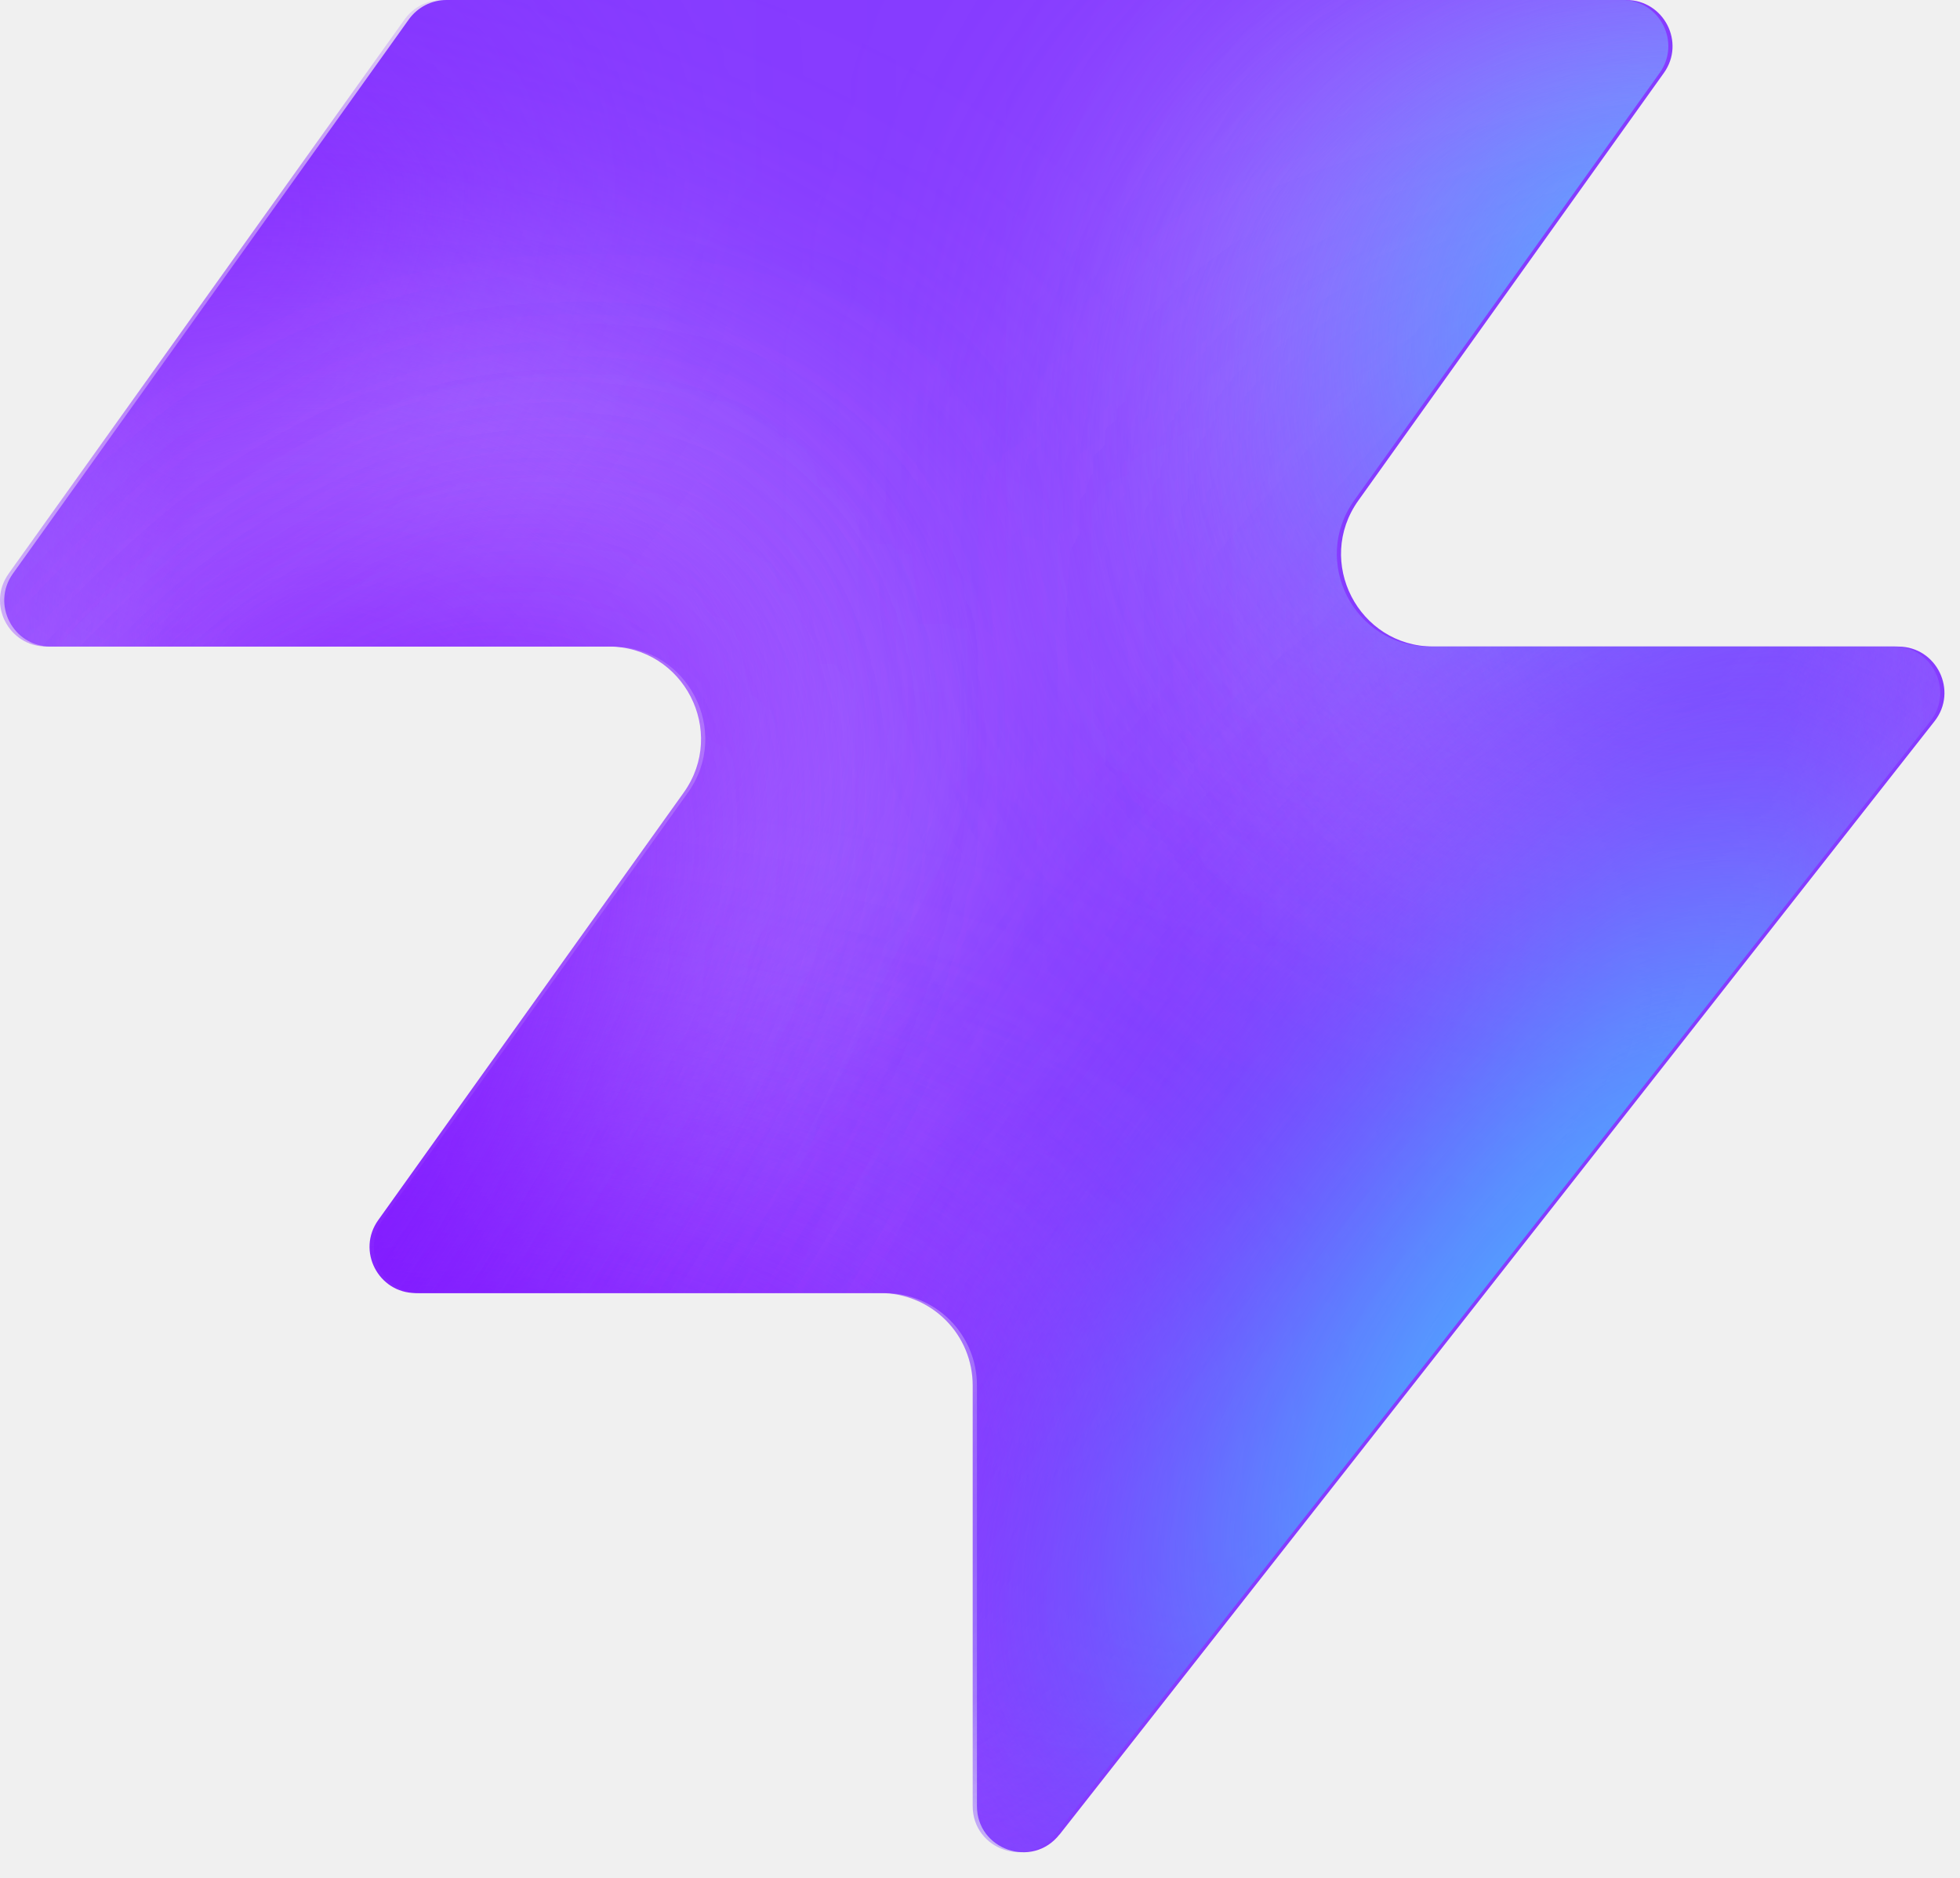
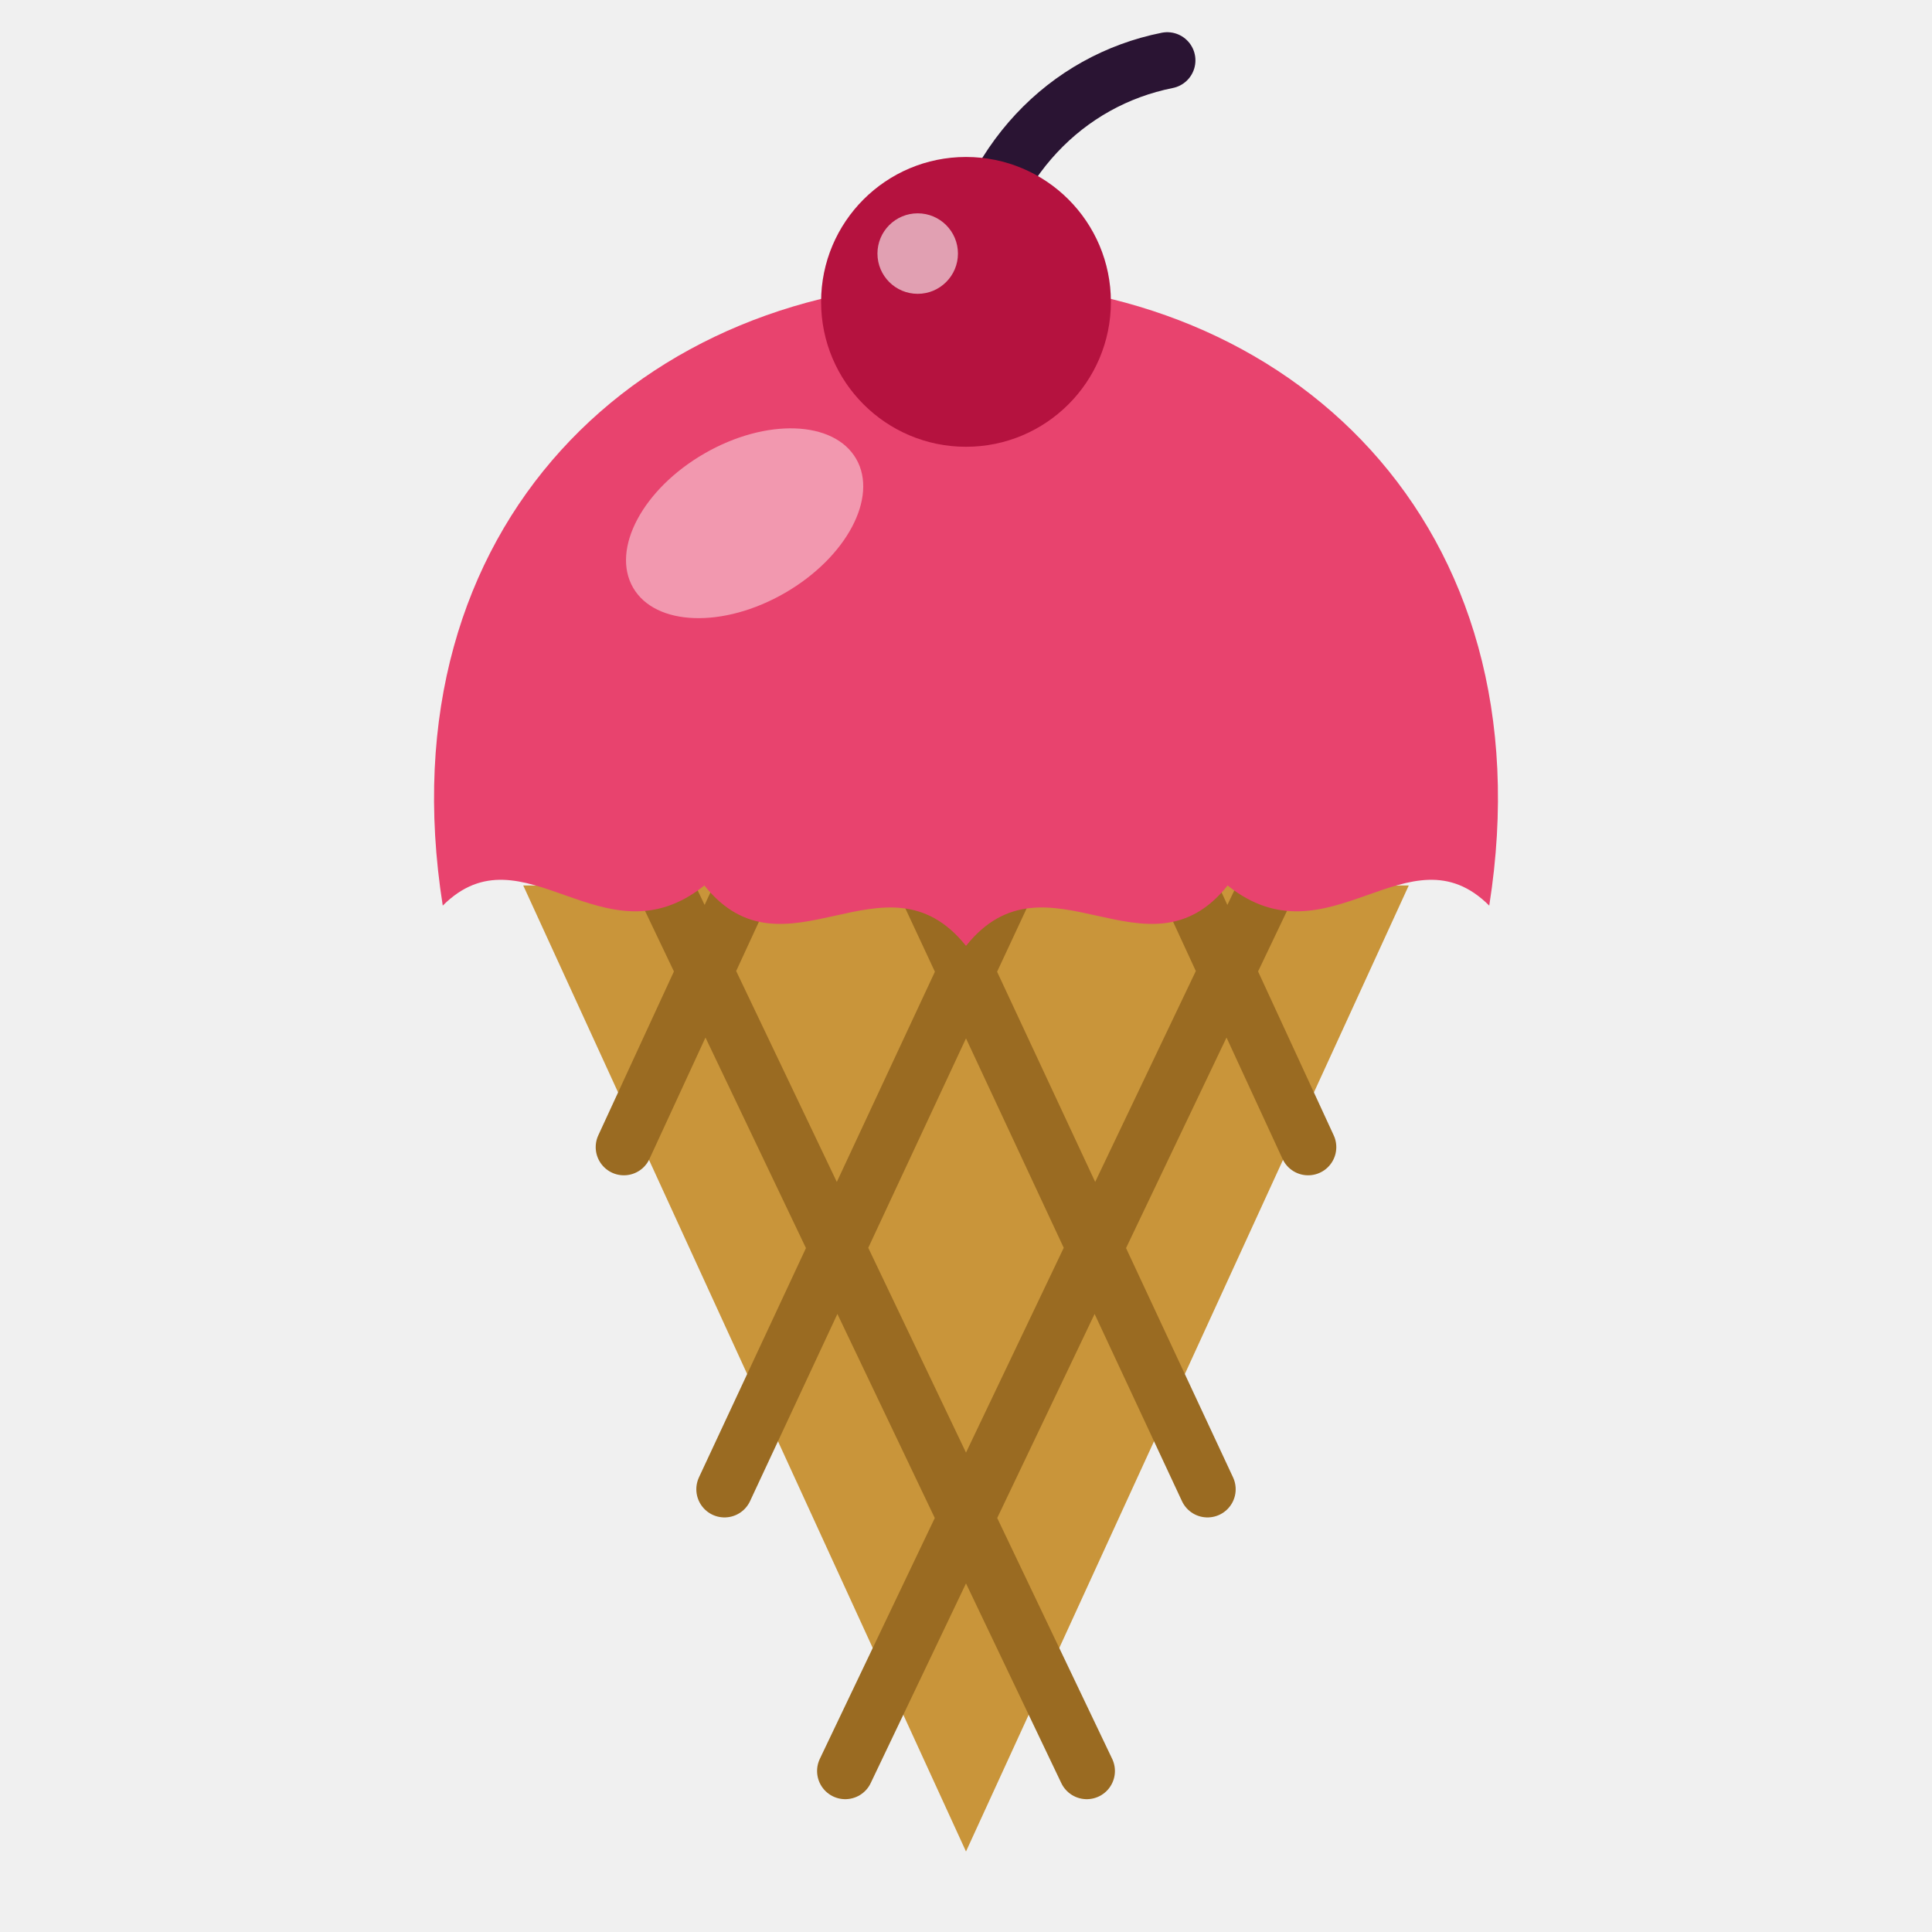
- <svg xmlns="http://www.w3.org/2000/svg" width="48" height="46" fill="none" viewBox="0 0 48 46">
-   <path fill="#863bff" d="M25.946 44.938c-.664.845-2.021.375-2.021-.698V33.937a2.26 2.26 0 0 0-2.262-2.262H10.287c-.92 0-1.456-1.04-.92-1.788l7.48-10.471c1.07-1.497 0-3.578-1.842-3.578H1.237c-.92 0-1.456-1.04-.92-1.788L10.013.474c.214-.297.556-.474.92-.474h28.894c.92 0 1.456 1.04.92 1.788l-7.48 10.471c-1.07 1.498 0 3.579 1.842 3.579h11.377c.943 0 1.473 1.088.89 1.83L25.947 44.94z" style="fill:#863bff;fill:color(display-p3 .525 .23 1);fill-opacity:1" />
-   <mask id="a" width="48" height="46" x="0" y="0" maskUnits="userSpaceOnUse" style="mask-type:alpha">
-     <path fill="#000" d="M25.842 44.938c-.664.844-2.021.375-2.021-.698V33.937a2.26 2.26 0 0 0-2.262-2.262H10.183c-.92 0-1.456-1.04-.92-1.788l7.48-10.471c1.07-1.498 0-3.579-1.842-3.579H1.133c-.92 0-1.456-1.04-.92-1.787L9.91.473c.214-.297.556-.474.92-.474h28.894c.92 0 1.456 1.04.92 1.788l-7.48 10.471c-1.07 1.498 0 3.578 1.842 3.578h11.377c.943 0 1.473 1.088.89 1.832L25.843 44.94z" style="fill:#000;fill-opacity:1" />
-   </mask>
-   <g mask="url(#a)">
-     <g filter="url(#b)">
-       <ellipse cx="5.508" cy="14.704" fill="#ede6ff" rx="5.508" ry="14.704" style="fill:#ede6ff;fill:color(display-p3 .927 .903 1);fill-opacity:1" transform="matrix(.00324 1 1 -.00324 -4.47 31.516)" />
-     </g>
-     <g filter="url(#c)">
-       <ellipse cx="10.399" cy="29.851" fill="#ede6ff" rx="10.399" ry="29.851" style="fill:#ede6ff;fill:color(display-p3 .927 .903 1);fill-opacity:1" transform="matrix(.00324 1 1 -.00324 -39.328 7.883)" />
-     </g>
-     <g filter="url(#d)">
-       <ellipse cx="5.508" cy="30.487" fill="#7e14ff" rx="5.508" ry="30.487" style="fill:#7e14ff;fill:color(display-p3 .492 .077 1);fill-opacity:1" transform="rotate(89.814 -25.913 -14.639)scale(1 -1)" />
-     </g>
-     <g filter="url(#e)">
-       <ellipse cx="5.508" cy="30.599" fill="#7e14ff" rx="5.508" ry="30.599" style="fill:#7e14ff;fill:color(display-p3 .492 .077 1);fill-opacity:1" transform="rotate(89.814 -32.644 -3.334)scale(1 -1)" />
-     </g>
-     <g filter="url(#f)">
-       <ellipse cx="5.508" cy="30.599" fill="#7e14ff" rx="5.508" ry="30.599" style="fill:#7e14ff;fill:color(display-p3 .492 .077 1);fill-opacity:1" transform="matrix(.00324 1 1 -.00324 -34.34 30.47)" />
-     </g>
-     <g filter="url(#g)">
-       <ellipse cx="14.072" cy="22.078" fill="#ede6ff" rx="14.072" ry="22.078" style="fill:#ede6ff;fill:color(display-p3 .927 .903 1);fill-opacity:1" transform="rotate(93.35 24.506 48.493)scale(-1 1)" />
-     </g>
-     <g filter="url(#h)">
-       <ellipse cx="3.47" cy="21.501" fill="#7e14ff" rx="3.47" ry="21.501" style="fill:#7e14ff;fill:color(display-p3 .492 .077 1);fill-opacity:1" transform="rotate(89.009 28.708 47.59)scale(-1 1)" />
-     </g>
-     <g filter="url(#i)">
-       <ellipse cx="3.47" cy="21.501" fill="#7e14ff" rx="3.47" ry="21.501" style="fill:#7e14ff;fill:color(display-p3 .492 .077 1);fill-opacity:1" transform="rotate(89.009 28.708 47.59)scale(-1 1)" />
-     </g>
-     <g filter="url(#j)">
-       <ellipse cx=".387" cy="8.972" fill="#7e14ff" rx="4.407" ry="29.108" style="fill:#7e14ff;fill:color(display-p3 .492 .077 1);fill-opacity:1" transform="rotate(39.51 .387 8.972)" />
-     </g>
-     <g filter="url(#k)">
-       <ellipse cx="47.523" cy="-6.092" fill="#7e14ff" rx="4.407" ry="29.108" style="fill:#7e14ff;fill:color(display-p3 .492 .077 1);fill-opacity:1" transform="rotate(37.892 47.523 -6.092)" />
-     </g>
-     <g filter="url(#l)">
-       <ellipse cx="41.412" cy="6.333" fill="#47bfff" rx="5.971" ry="9.665" style="fill:#47bfff;fill:color(display-p3 .28 .748 1);fill-opacity:1" transform="rotate(37.892 41.412 6.333)" />
-     </g>
-     <g filter="url(#m)">
-       <ellipse cx="-1.879" cy="38.332" fill="#7e14ff" rx="4.407" ry="29.108" style="fill:#7e14ff;fill:color(display-p3 .492 .077 1);fill-opacity:1" transform="rotate(37.892 -1.88 38.332)" />
-     </g>
-     <g filter="url(#n)">
-       <ellipse cx="-1.879" cy="38.332" fill="#7e14ff" rx="4.407" ry="29.108" style="fill:#7e14ff;fill:color(display-p3 .492 .077 1);fill-opacity:1" transform="rotate(37.892 -1.88 38.332)" />
-     </g>
-     <g filter="url(#o)">
-       <ellipse cx="35.651" cy="29.907" fill="#7e14ff" rx="4.407" ry="29.108" style="fill:#7e14ff;fill:color(display-p3 .492 .077 1);fill-opacity:1" transform="rotate(37.892 35.651 29.907)" />
-     </g>
-     <g filter="url(#p)">
-       <ellipse cx="38.418" cy="32.4" fill="#47bfff" rx="5.971" ry="15.297" style="fill:#47bfff;fill:color(display-p3 .28 .748 1);fill-opacity:1" transform="rotate(37.892 38.418 32.4)" />
-     </g>
-   </g>
-   <defs>
-     <filter id="b" width="60.045" height="41.654" x="-19.77" y="16.149" color-interpolation-filters="sRGB" filterUnits="userSpaceOnUse">
-       <feFlood flood-opacity="0" result="BackgroundImageFix" />
-       <feBlend in="SourceGraphic" in2="BackgroundImageFix" result="shape" />
-       <feGaussianBlur result="effect1_foregroundBlur_2002_17158" stdDeviation="7.659" />
-     </filter>
-     <filter id="c" width="90.34" height="51.437" x="-54.613" y="-7.533" color-interpolation-filters="sRGB" filterUnits="userSpaceOnUse">
-       <feFlood flood-opacity="0" result="BackgroundImageFix" />
-       <feBlend in="SourceGraphic" in2="BackgroundImageFix" result="shape" />
-       <feGaussianBlur result="effect1_foregroundBlur_2002_17158" stdDeviation="7.659" />
-     </filter>
-     <filter id="d" width="79.355" height="29.4" x="-49.64" y="2.03" color-interpolation-filters="sRGB" filterUnits="userSpaceOnUse">
-       <feFlood flood-opacity="0" result="BackgroundImageFix" />
-       <feBlend in="SourceGraphic" in2="BackgroundImageFix" result="shape" />
-       <feGaussianBlur result="effect1_foregroundBlur_2002_17158" stdDeviation="4.596" />
-     </filter>
-     <filter id="e" width="79.579" height="29.4" x="-45.045" y="20.029" color-interpolation-filters="sRGB" filterUnits="userSpaceOnUse">
-       <feFlood flood-opacity="0" result="BackgroundImageFix" />
-       <feBlend in="SourceGraphic" in2="BackgroundImageFix" result="shape" />
-       <feGaussianBlur result="effect1_foregroundBlur_2002_17158" stdDeviation="4.596" />
-     </filter>
-     <filter id="f" width="79.579" height="29.4" x="-43.513" y="21.178" color-interpolation-filters="sRGB" filterUnits="userSpaceOnUse">
-       <feFlood flood-opacity="0" result="BackgroundImageFix" />
-       <feBlend in="SourceGraphic" in2="BackgroundImageFix" result="shape" />
-       <feGaussianBlur result="effect1_foregroundBlur_2002_17158" stdDeviation="4.596" />
-     </filter>
-     <filter id="g" width="74.749" height="58.852" x="15.756" y="-17.901" color-interpolation-filters="sRGB" filterUnits="userSpaceOnUse">
-       <feFlood flood-opacity="0" result="BackgroundImageFix" />
-       <feBlend in="SourceGraphic" in2="BackgroundImageFix" result="shape" />
-       <feGaussianBlur result="effect1_foregroundBlur_2002_17158" stdDeviation="7.659" />
-     </filter>
-     <filter id="h" width="61.377" height="25.362" x="23.548" y="2.284" color-interpolation-filters="sRGB" filterUnits="userSpaceOnUse">
-       <feFlood flood-opacity="0" result="BackgroundImageFix" />
-       <feBlend in="SourceGraphic" in2="BackgroundImageFix" result="shape" />
-       <feGaussianBlur result="effect1_foregroundBlur_2002_17158" stdDeviation="4.596" />
-     </filter>
-     <filter id="i" width="61.377" height="25.362" x="23.548" y="2.284" color-interpolation-filters="sRGB" filterUnits="userSpaceOnUse">
-       <feFlood flood-opacity="0" result="BackgroundImageFix" />
-       <feBlend in="SourceGraphic" in2="BackgroundImageFix" result="shape" />
-       <feGaussianBlur result="effect1_foregroundBlur_2002_17158" stdDeviation="4.596" />
-     </filter>
-     <filter id="j" width="56.045" height="63.649" x="-27.636" y="-22.853" color-interpolation-filters="sRGB" filterUnits="userSpaceOnUse">
-       <feFlood flood-opacity="0" result="BackgroundImageFix" />
-       <feBlend in="SourceGraphic" in2="BackgroundImageFix" result="shape" />
-       <feGaussianBlur result="effect1_foregroundBlur_2002_17158" stdDeviation="4.596" />
-     </filter>
-     <filter id="k" width="54.814" height="64.646" x="20.116" y="-38.415" color-interpolation-filters="sRGB" filterUnits="userSpaceOnUse">
-       <feFlood flood-opacity="0" result="BackgroundImageFix" />
-       <feBlend in="SourceGraphic" in2="BackgroundImageFix" result="shape" />
-       <feGaussianBlur result="effect1_foregroundBlur_2002_17158" stdDeviation="4.596" />
-     </filter>
-     <filter id="l" width="33.541" height="35.313" x="24.641" y="-11.323" color-interpolation-filters="sRGB" filterUnits="userSpaceOnUse">
-       <feFlood flood-opacity="0" result="BackgroundImageFix" />
-       <feBlend in="SourceGraphic" in2="BackgroundImageFix" result="shape" />
-       <feGaussianBlur result="effect1_foregroundBlur_2002_17158" stdDeviation="4.596" />
-     </filter>
-     <filter id="m" width="54.814" height="64.646" x="-29.286" y="6.009" color-interpolation-filters="sRGB" filterUnits="userSpaceOnUse">
-       <feFlood flood-opacity="0" result="BackgroundImageFix" />
-       <feBlend in="SourceGraphic" in2="BackgroundImageFix" result="shape" />
-       <feGaussianBlur result="effect1_foregroundBlur_2002_17158" stdDeviation="4.596" />
-     </filter>
-     <filter id="n" width="54.814" height="64.646" x="-29.286" y="6.009" color-interpolation-filters="sRGB" filterUnits="userSpaceOnUse">
-       <feFlood flood-opacity="0" result="BackgroundImageFix" />
-       <feBlend in="SourceGraphic" in2="BackgroundImageFix" result="shape" />
-       <feGaussianBlur result="effect1_foregroundBlur_2002_17158" stdDeviation="4.596" />
-     </filter>
-     <filter id="o" width="54.814" height="64.646" x="8.244" y="-2.416" color-interpolation-filters="sRGB" filterUnits="userSpaceOnUse">
-       <feFlood flood-opacity="0" result="BackgroundImageFix" />
-       <feBlend in="SourceGraphic" in2="BackgroundImageFix" result="shape" />
-       <feGaussianBlur result="effect1_foregroundBlur_2002_17158" stdDeviation="4.596" />
-     </filter>
-     <filter id="p" width="39.409" height="43.623" x="18.713" y="10.588" color-interpolation-filters="sRGB" filterUnits="userSpaceOnUse">
-       <feFlood flood-opacity="0" result="BackgroundImageFix" />
-       <feBlend in="SourceGraphic" in2="BackgroundImageFix" result="shape" />
-       <feGaussianBlur result="effect1_foregroundBlur_2002_17158" stdDeviation="4.596" />
-     </filter>
-   </defs>
+ <svg xmlns="http://www.w3.org/2000/svg" width="48" height="48" viewBox="0 0 48 48">
+   <path d="M13 22 L24 46 L35 22 Z" fill="#c9953a" />
+   <path d="M16.5 22 L27 44 M23 22 L30 37 M29.5 22 L32.5 28.5 M31.5 22 L21 44 M25 22 L18 37 M18.5 22 L15.5 28.5" stroke="#9a6b22" stroke-width="1.4" stroke-linecap="round" fill="none" />
+   <path d="M11 22.5 C9.5 13 16 7 24 7 C32 7 38.5 13 37 22.5 C35 20.5 33 24 30.5 22 C28.5 24.5 26 21 24 23.5 C22 21 19.5 24.5 17.5 22 C15 24 13 20.5 11 22.5 Z" fill="#e8436e" />
+   <ellipse cx="18.5" cy="13" rx="3.2" ry="2" fill="#ffffff" opacity="0.45" transform="rotate(-30 18.5 13)" />
+   <path d="M24 7 C24.5 4 26.5 2 29 1.5" stroke="#2a1433" stroke-width="1.4" stroke-linecap="round" fill="none" />
+   <circle cx="24" cy="7.5" r="3.6" fill="#b5123f" />
+   <circle cx="22.8" cy="6.3" r="1" fill="#ffffff" opacity="0.6" />
</svg>
